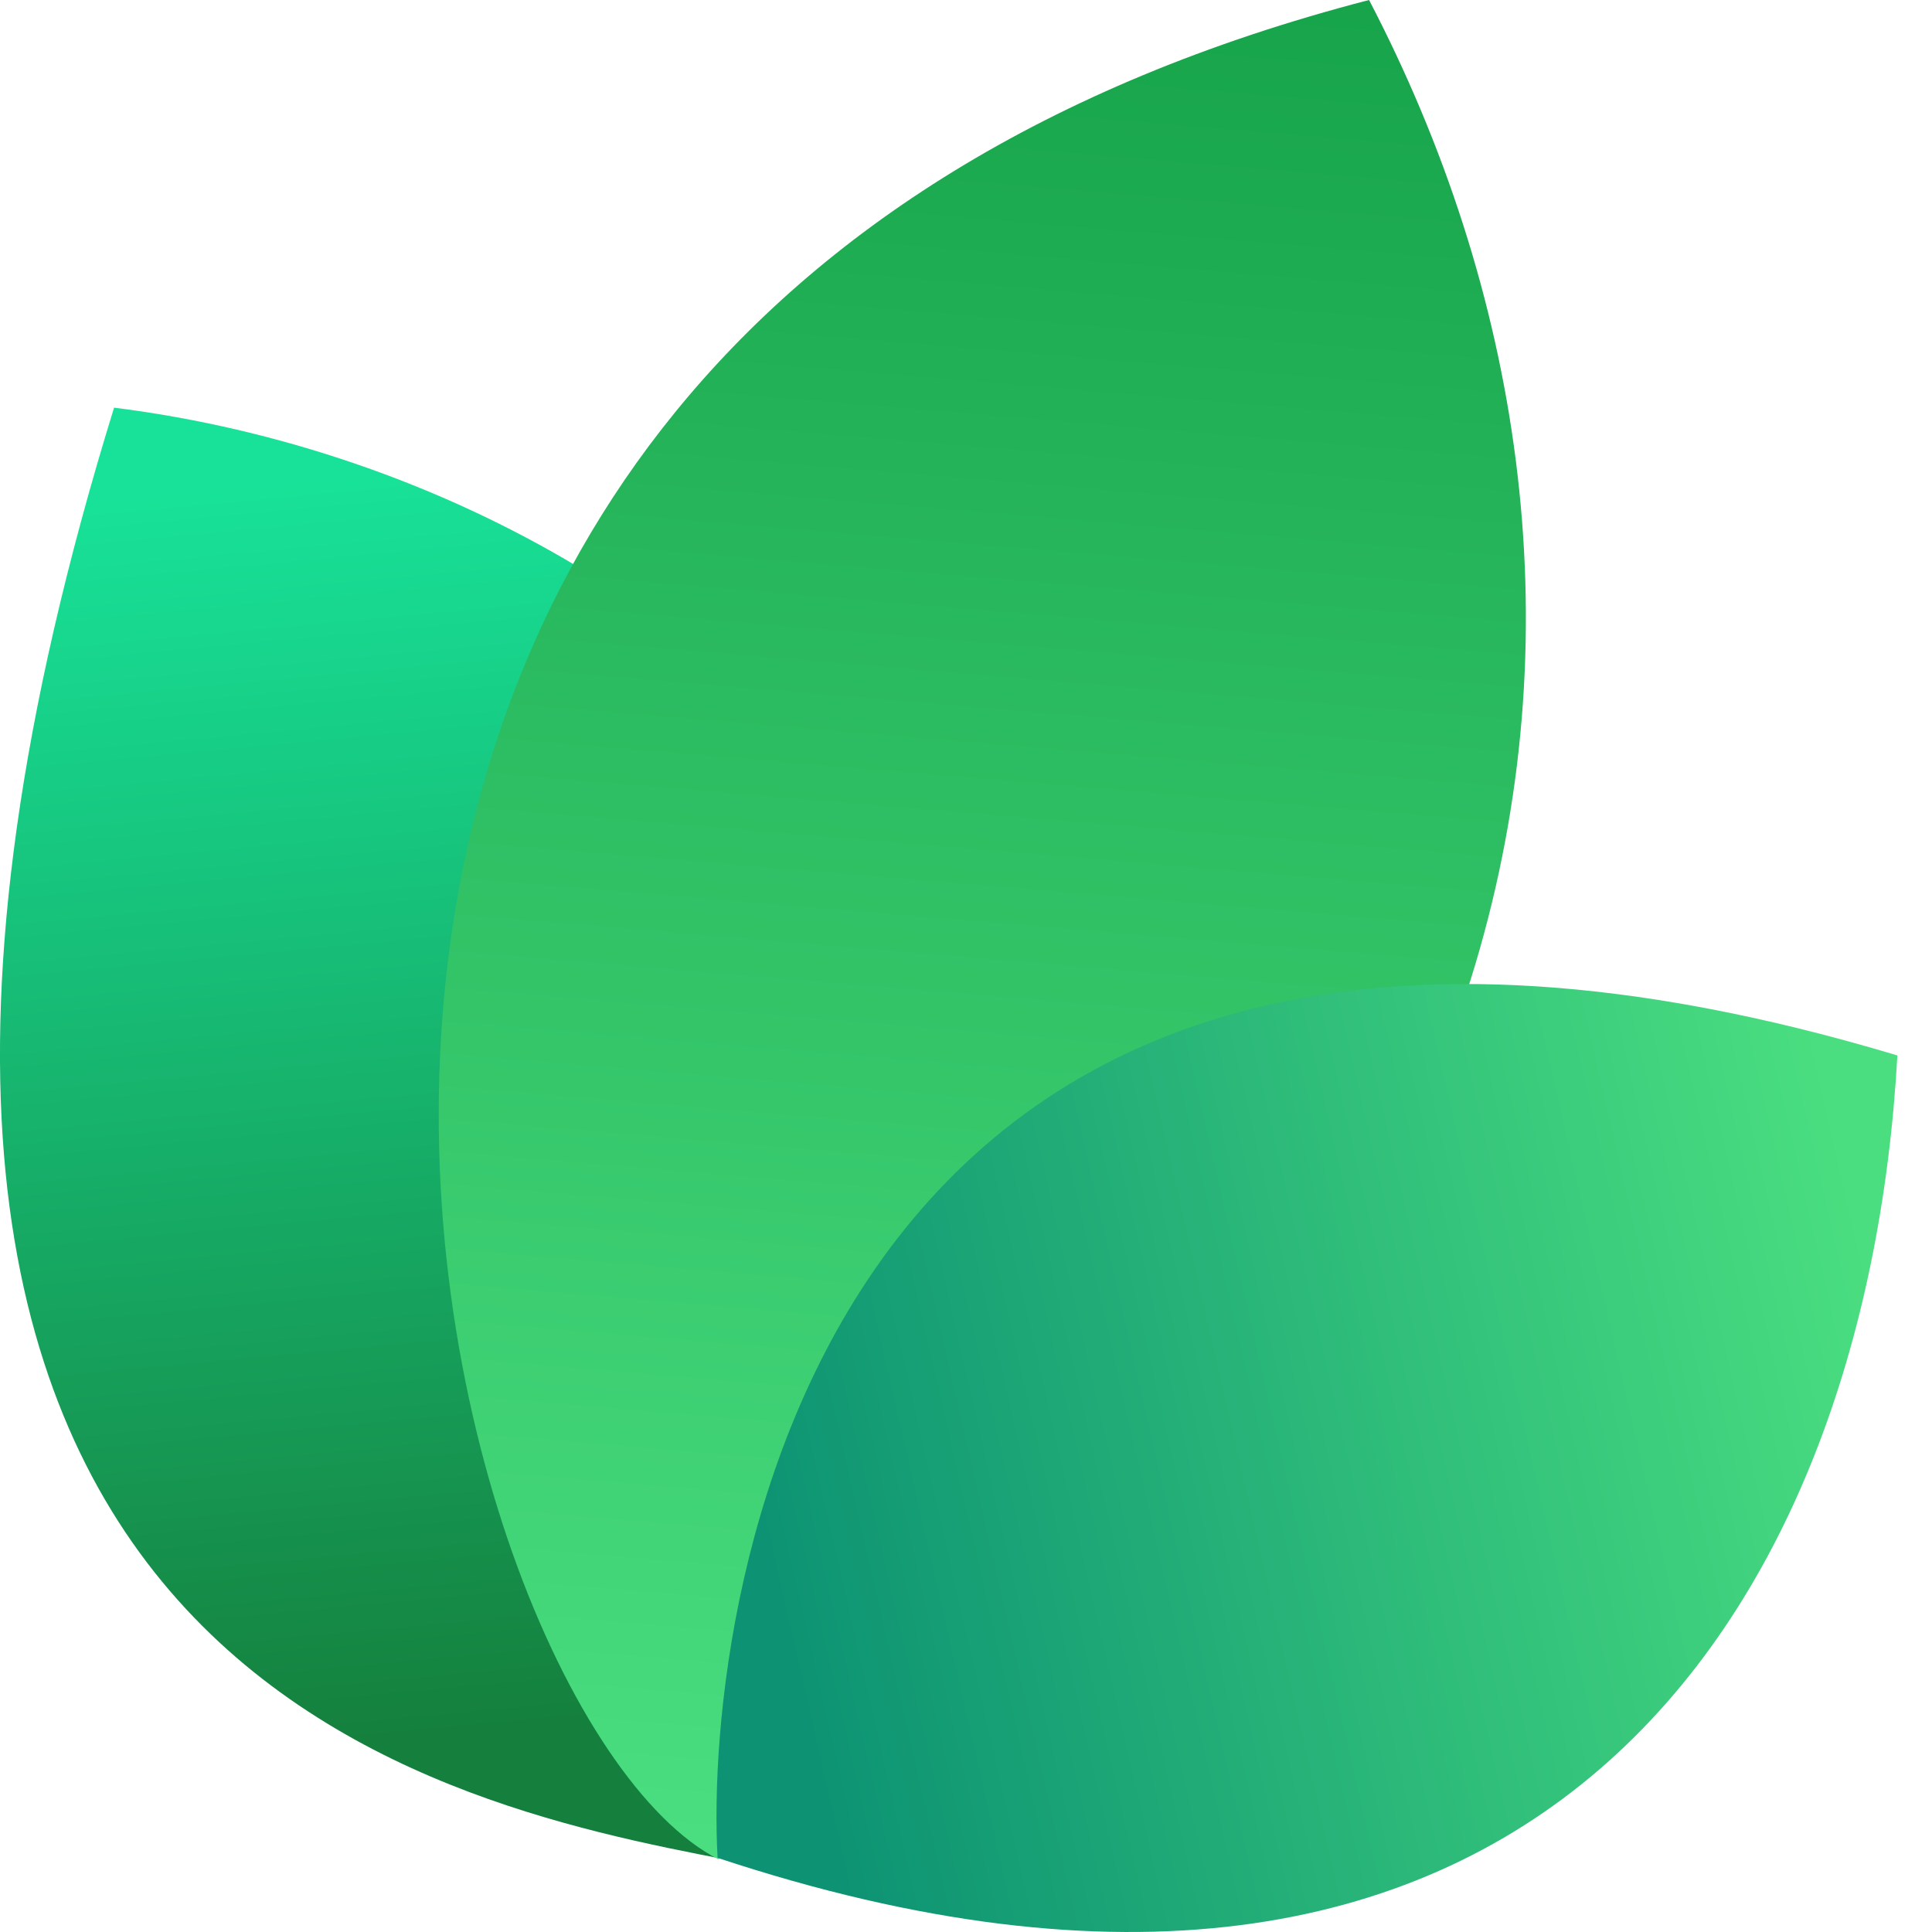
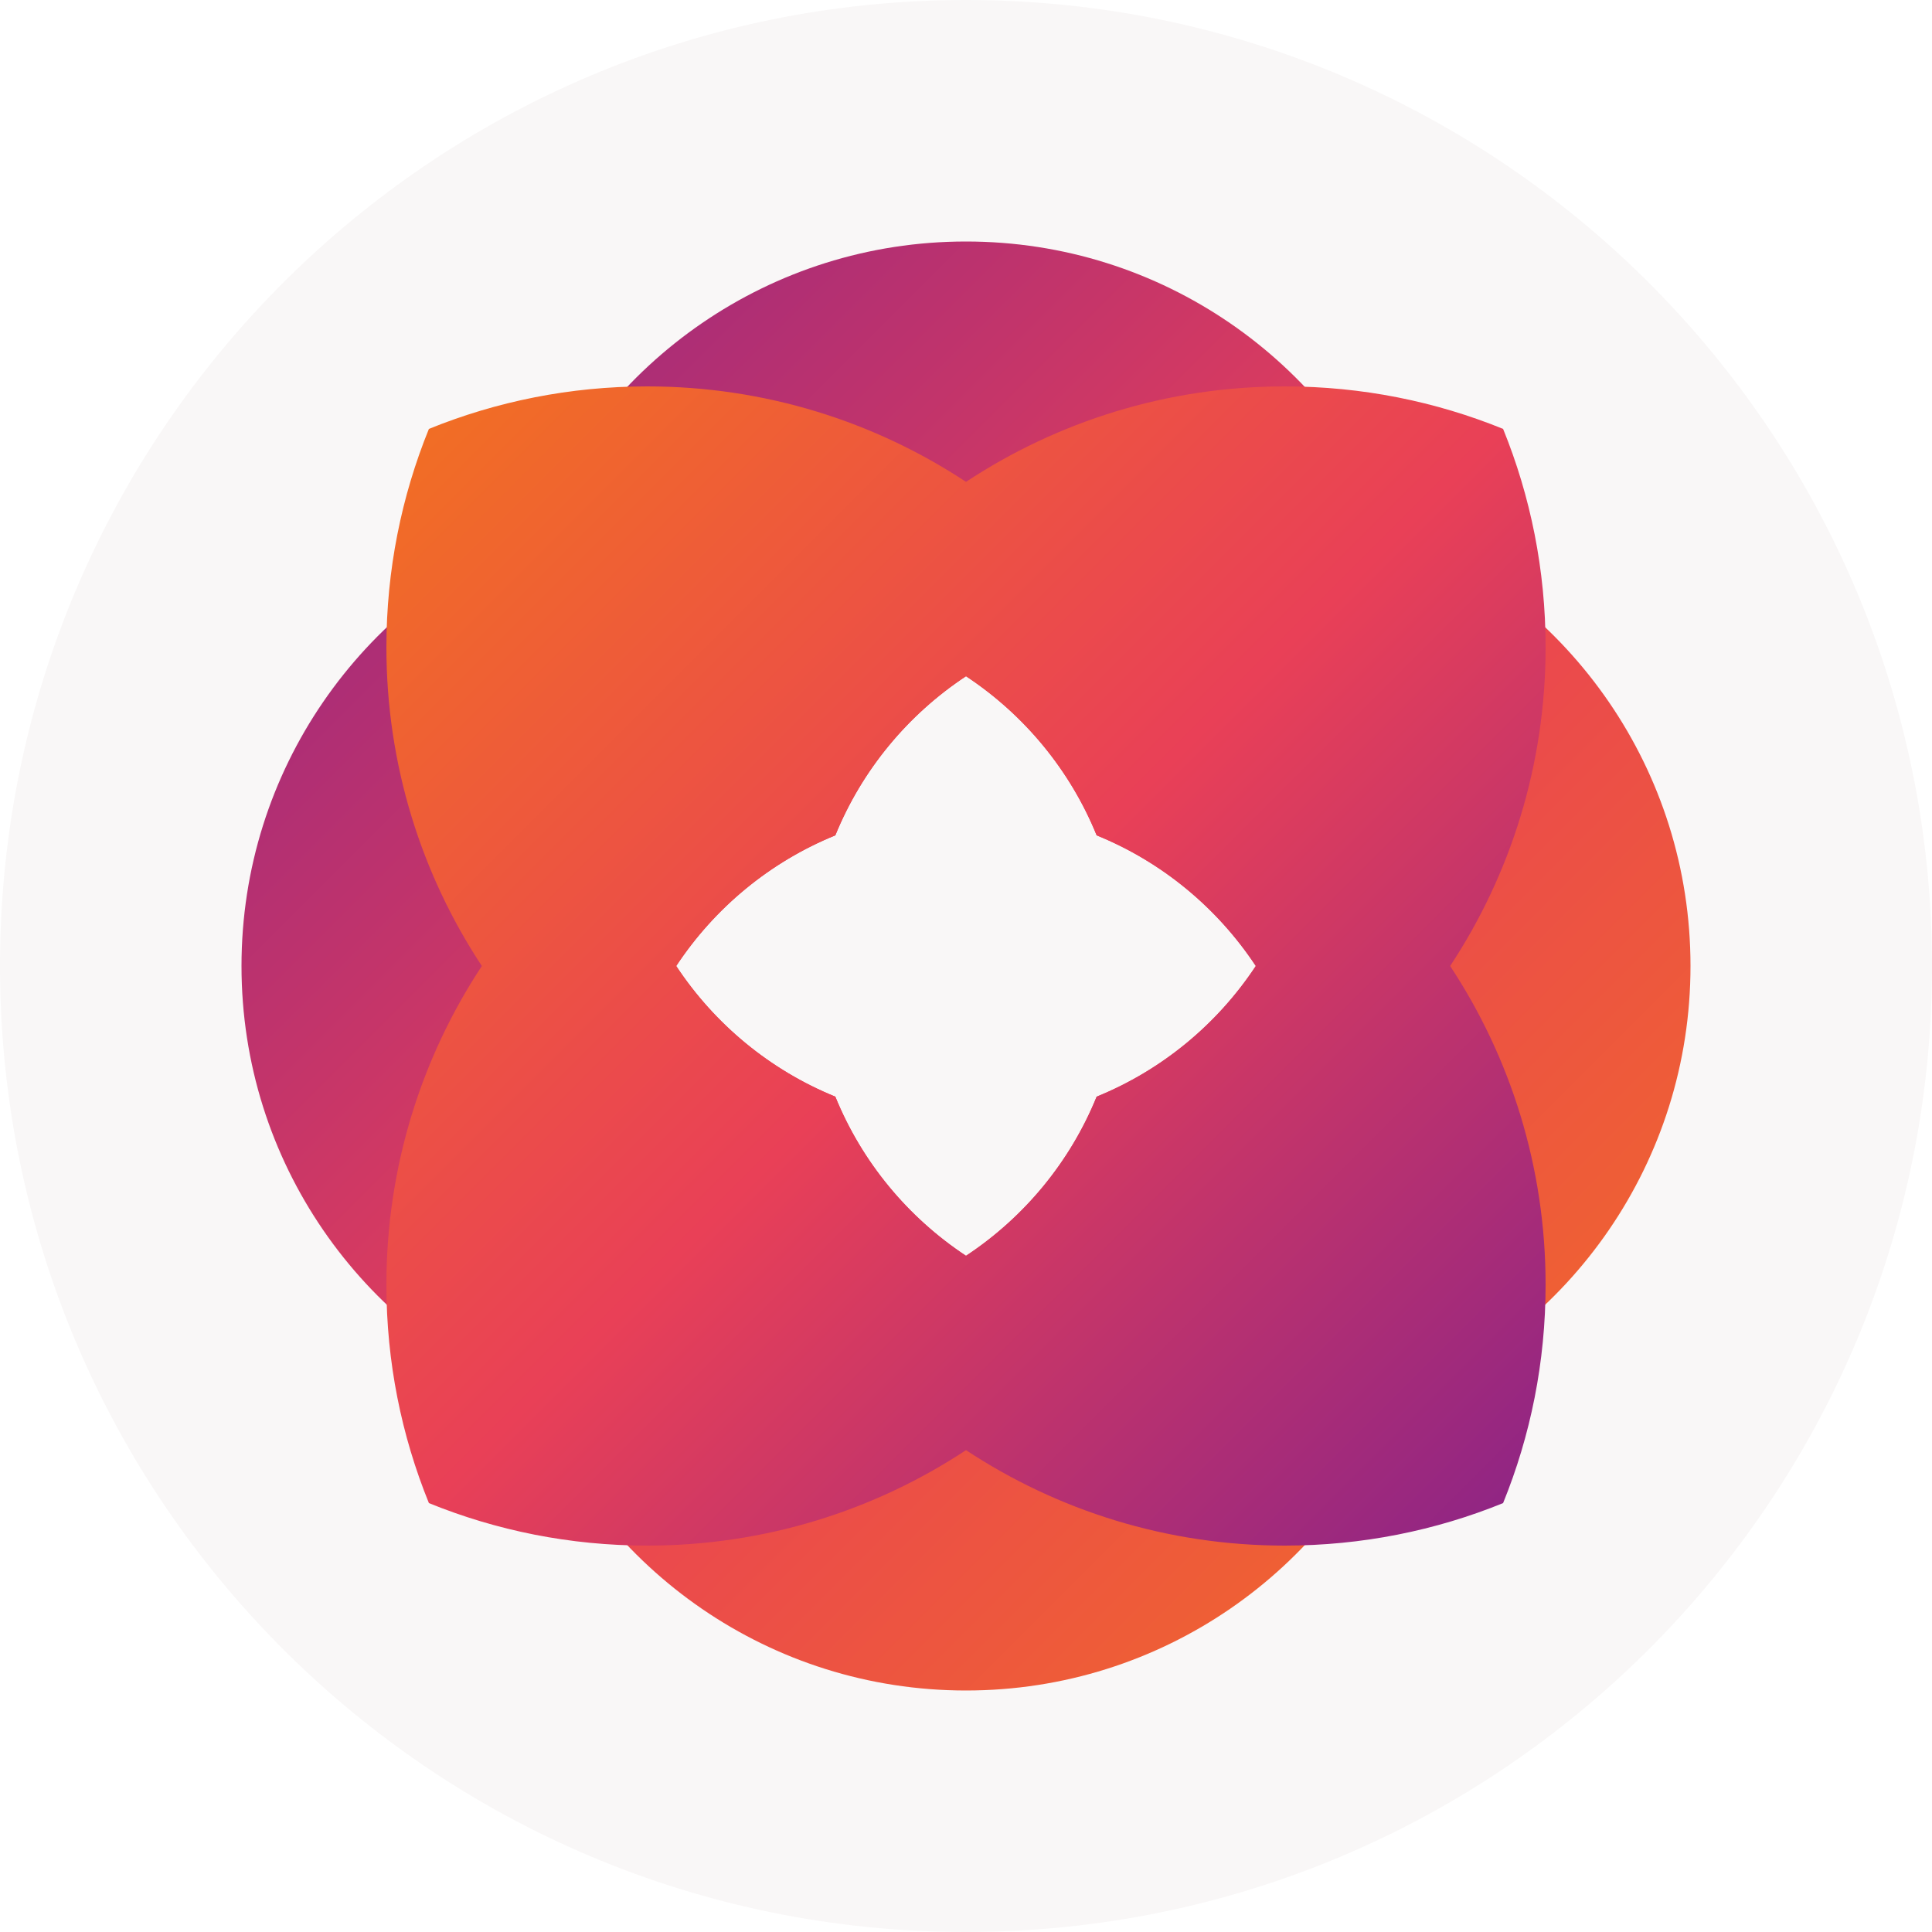
- <svg xmlns="http://www.w3.org/2000/svg" width="24" height="24" viewBox="0 0 24 24" fill="none">
-   <path d="M9.061 23.108C5.268 22.377 -3.391 20.627 1.417 5.064C9.634 6.099 16.973 14.064 9.061 23.108Z" fill="url(#paint0_linear_17557_2021)" />
-   <path d="M8.919 23.094C5.276 21.222 0.784 4.209 17.007 0C20.757 7.193 19.621 16.545 8.919 23.094Z" fill="url(#paint1_linear_17557_2021)" />
-   <path d="M8.914 23.079C8.735 19.882 10.159 9.085 23.57 13.111C23.181 20.123 18.984 26.418 8.914 23.079Z" fill="url(#paint2_linear_17557_2021)" />
+ <svg xmlns="http://www.w3.org/2000/svg" width="32" height="32" viewBox="0 0 32 32" fill="none">
+   <circle cx="16" cy="16" r="16" fill="#F9F7F7" />
+   <path fill-rule="evenodd" clip-rule="evenodd" d="M4 16C4 19.244 5.995 22.022 8.826 23.174C9.978 26.005 12.756 28 16 28C19.244 28 22.022 26.005 23.174 23.174C26.005 22.022 28 19.244 28 16C28 12.756 26.005 9.978 23.174 8.826C22.022 5.995 19.244 4 16 4C12.756 4 9.978 5.995 8.826 8.826C5.995 9.978 4 12.756 4 16ZM16 11.2C15.037 11.836 14.276 12.753 13.836 13.836C12.753 14.276 11.836 15.037 11.2 16C11.836 16.963 12.753 17.724 13.836 18.164C14.276 19.247 15.037 20.164 16 20.8C16.963 20.164 17.724 19.247 18.164 18.164C19.247 17.724 20.164 16.963 20.8 16C20.164 15.037 19.247 14.276 18.164 13.836C17.724 12.753 16.963 11.836 16 11.2Z" fill="url(#paint0_linear_530_2)" />
+   <path fill-rule="evenodd" clip-rule="evenodd" d="M7.981 16C6.982 14.485 6.4 12.671 6.4 10.72C6.4 9.441 6.65 8.22 7.104 7.104C8.22 6.65 9.441 6.4 10.72 6.4C12.67 6.4 14.485 6.982 16 7.981C17.515 6.982 19.329 6.4 21.28 6.4C22.559 6.4 23.78 6.65 24.896 7.104C25.35 8.22 25.6 9.441 25.6 10.72C25.6 12.671 25.018 14.485 24.019 16C25.018 17.515 25.6 19.329 25.6 21.28C25.6 22.559 25.35 23.78 24.896 24.896C23.78 25.35 22.559 25.6 21.28 25.6C19.329 25.6 17.515 25.018 16 24.019C14.485 25.018 12.67 25.6 10.72 25.6C9.441 25.6 8.22 25.35 7.104 24.896C6.65 23.78 6.4 22.559 6.4 21.28C6.4 19.329 6.982 17.515 7.981 16ZM16 11.2C15.037 11.836 14.276 12.753 13.835 13.836C12.753 14.276 11.835 15.037 11.2 16C11.835 16.963 12.753 17.724 13.835 18.164C14.276 19.247 15.037 20.164 16 20.8C16.963 20.164 17.724 19.247 18.164 18.164C19.247 17.724 20.164 16.963 20.8 16C20.164 15.037 19.247 14.276 18.164 13.836C17.724 12.753 16.963 11.836 16 11.2Z" fill="url(#paint1_linear_530_2)" />
  <defs>
-     <linearGradient id="paint0_linear_17557_2021" x1="3.776" y1="5.916" x2="5.232" y2="21.559" gradientUnits="userSpaceOnUse">
-       <stop stop-color="#18E299" />
-       <stop offset="1" stop-color="#15803D" />
+     <linearGradient id="paint0_linear_530_2" x1="4" y1="4" x2="28" y2="28" gradientUnits="userSpaceOnUse">
+       <stop stop-color="#8A2387" />
+       <stop offset="0.5" stop-color="#E94057" />
+       <stop offset="1" stop-color="#F27121" />
    </linearGradient>
-     <linearGradient id="paint1_linear_17557_2021" x1="12.171" y1="-0.718" x2="10.19" y2="22.983" gradientUnits="userSpaceOnUse">
-       <stop stop-color="#16A34A" />
-       <stop offset="1" stop-color="#4ADE80" />
-     </linearGradient>
-     <linearGradient id="paint2_linear_17557_2021" x1="23.133" y1="15.353" x2="9.338" y2="18.52" gradientUnits="userSpaceOnUse">
-       <stop stop-color="#4ADE80" />
-       <stop offset="1" stop-color="#0D9373" />
+     <linearGradient id="paint1_linear_530_2" x1="25.6" y1="25.6" x2="6.4" y2="6.4" gradientUnits="userSpaceOnUse">
+       <stop stop-color="#8A2387" />
+       <stop offset="0.5" stop-color="#E94057" />
+       <stop offset="1" stop-color="#F27121" />
    </linearGradient>
  </defs>
</svg>
